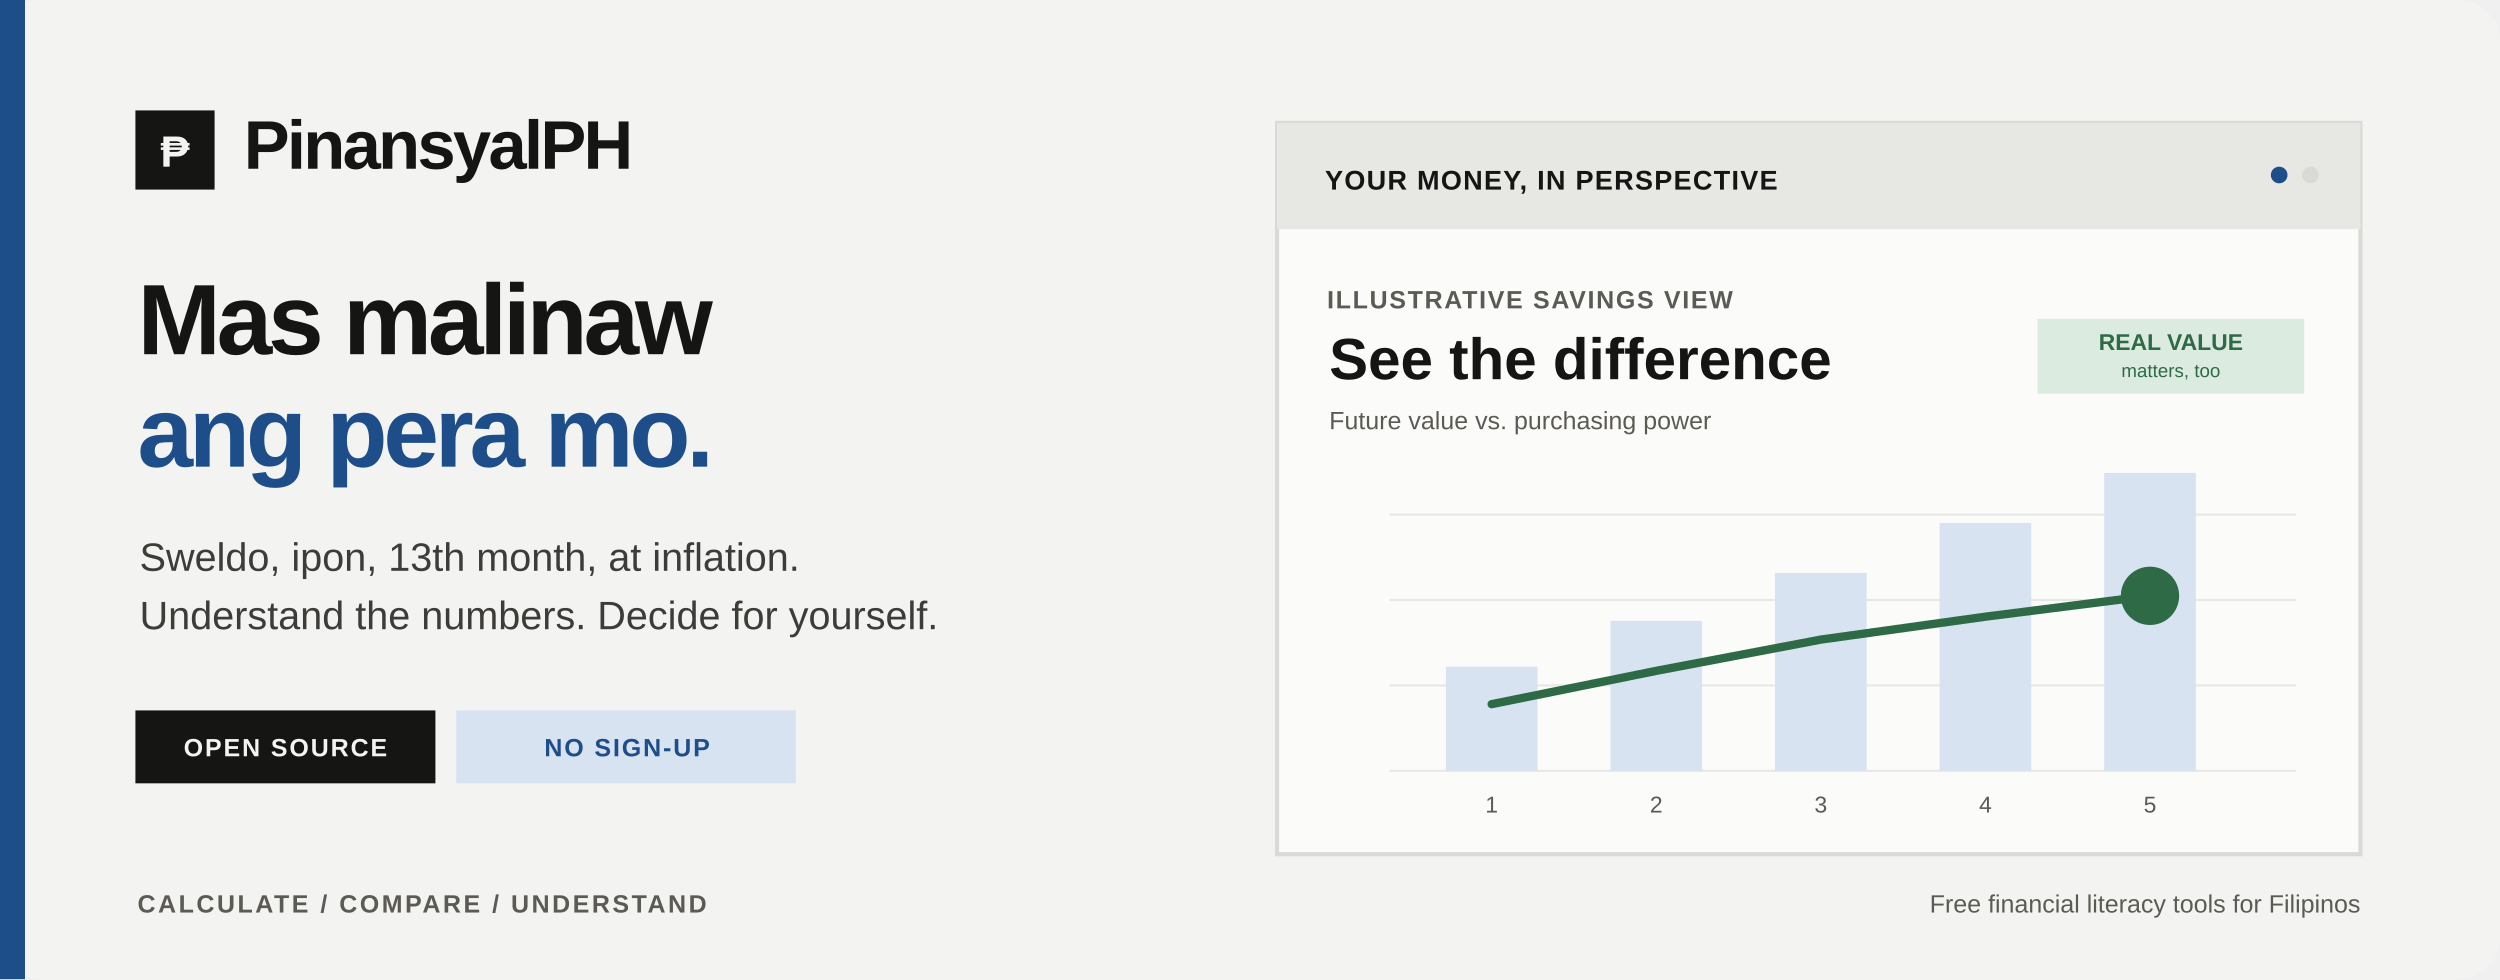
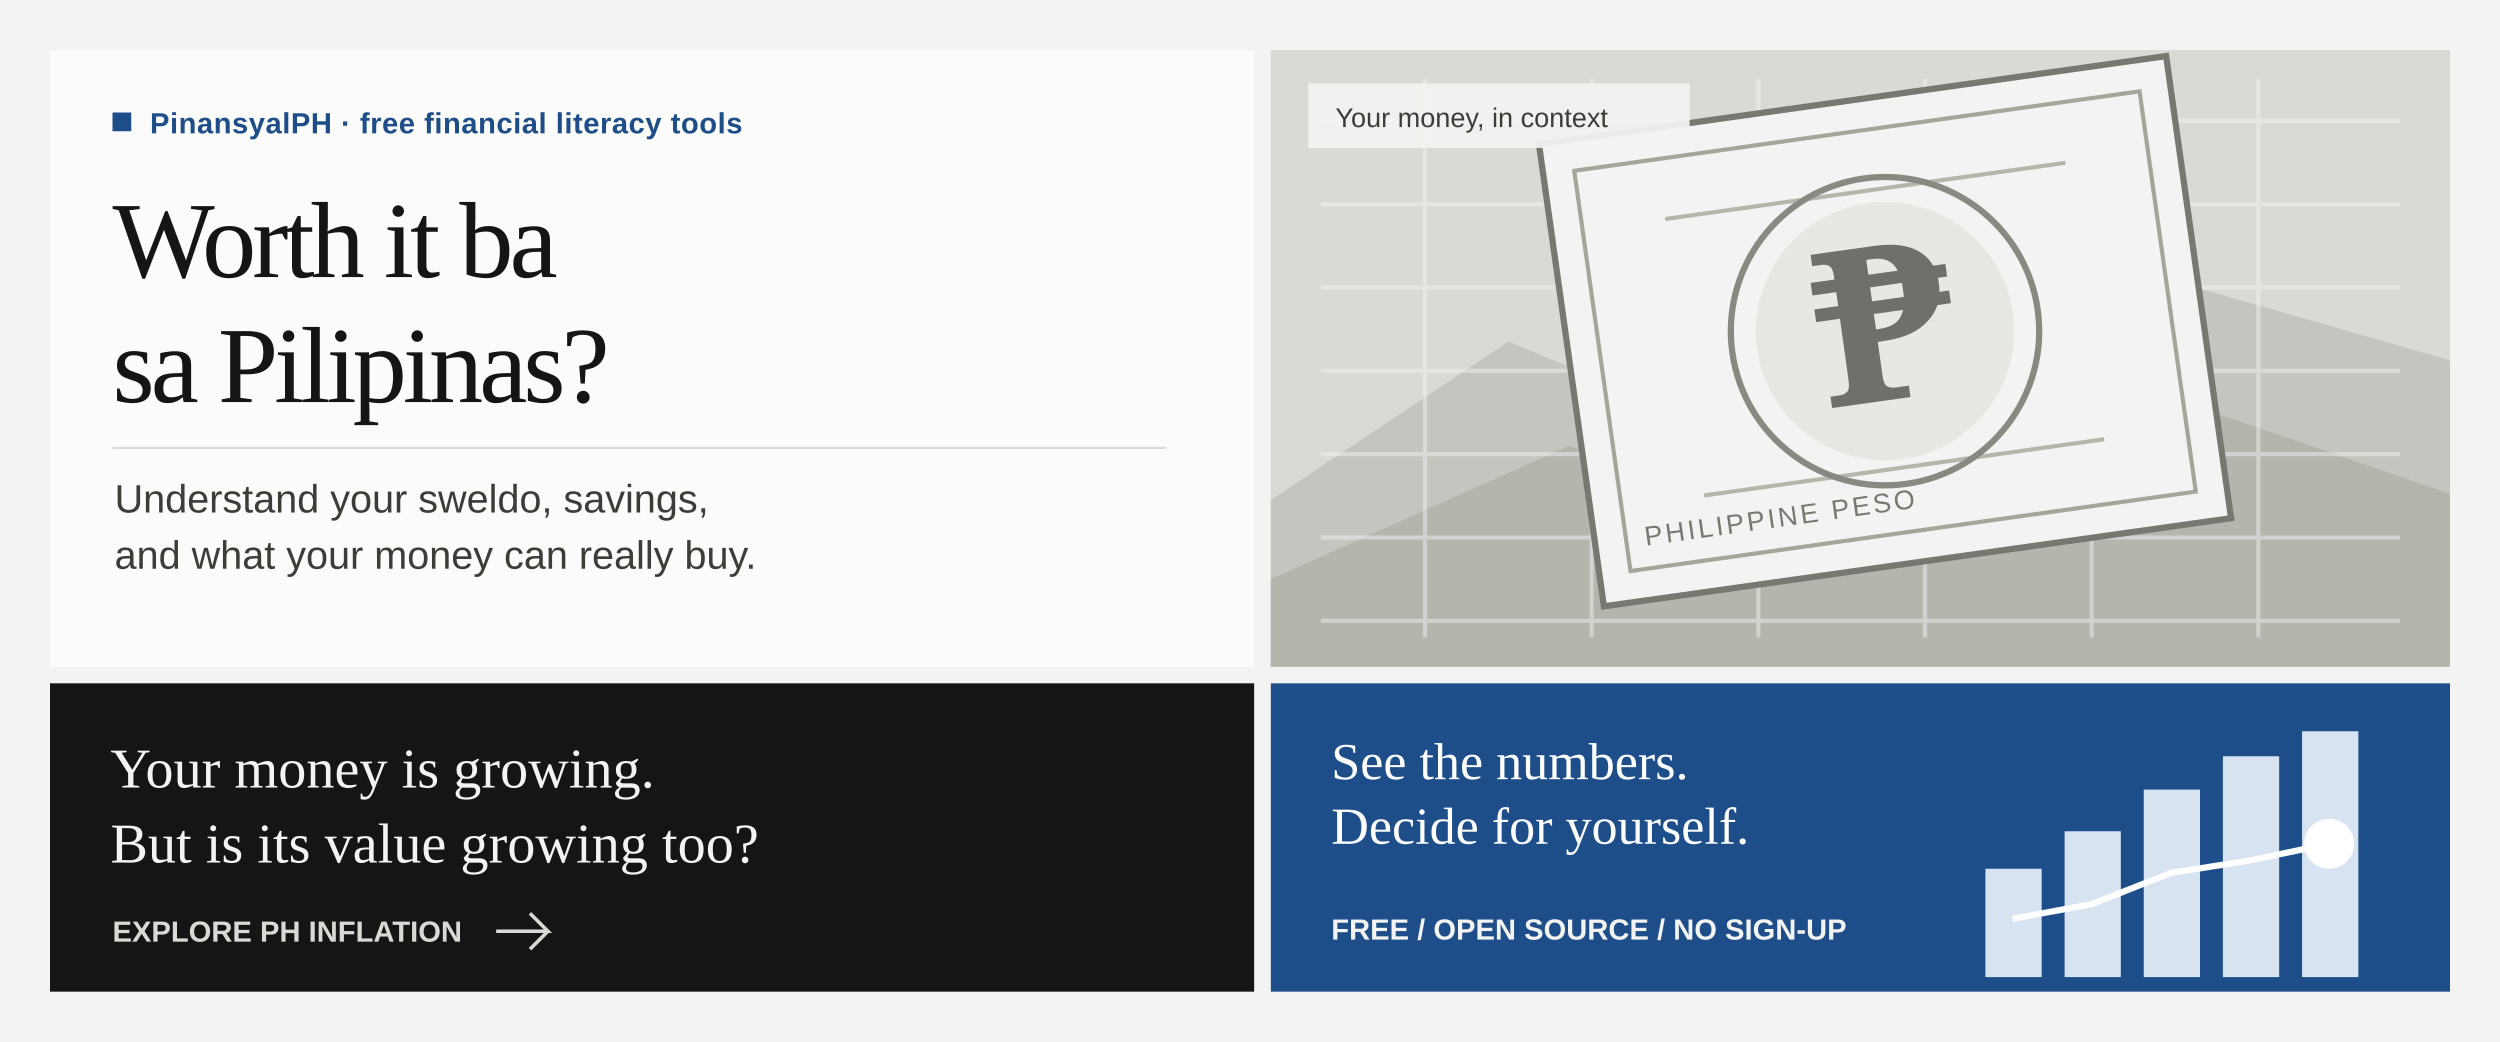
- <svg xmlns="http://www.w3.org/2000/svg" width="1200" height="470" viewBox="0 0 1200 470" role="img" aria-labelledby="title desc">
+ <svg xmlns="http://www.w3.org/2000/svg" width="1200" height="500" viewBox="0 0 1200 500" role="img" aria-labelledby="title desc">
  <style>
- @keyframes grow { 0%,8% { transform:scaleY(.05); opacity:.2 } 35%,86%,100% { transform:scaleY(1); opacity:1 } }
- @keyframes linein { 0%,8% { stroke-dashoffset:490; opacity:.35 } 38%,89%,100% { stroke-dashoffset:0; opacity:1 } }
- @keyframes glow { 0%,65%,100% { opacity:.12; transform:scale(.75) } 80% { opacity:.32; transform:scale(1.6) } }
- @keyframes softly { 0%,58%,100% { opacity:1 } 76% { opacity:.68 } }
- .chart-bar { transform-box:fill-box; transform-origin:center bottom; animation:grow 8s cubic-bezier(.22,1,.36,1) infinite; }
- .bar-b { animation-delay:.18s }.bar-c { animation-delay:.36s }.bar-d { animation-delay:.54s }.bar-e { animation-delay:.72s }
- .chart-line { stroke-dasharray:490; stroke-dashoffset:0; animation:linein 8s cubic-bezier(.22,1,.36,1) infinite; }
- .focus-halo { transform-box:fill-box; transform-origin:center; animation:glow 8s ease-in-out infinite; }
- .focus-value { animation:softly 8s ease-in-out infinite; }
- @media (prefers-reduced-motion:reduce) { .chart-bar,.chart-line,.focus-halo,.focus-value { animation:none!important } }
+ @keyframes lift {0%,8%{opacity:.4;transform:translateY(11px)} 30%,86%,100%{opacity:1;transform:translateY(0)}}
+ @keyframes trace {0%,9%{stroke-dashoffset:280;opacity:.3} 39%,90%,100%{stroke-dashoffset:0;opacity:1}}
+ @keyframes bars {0%,7%{transform:scaleY(.09);opacity:.3} 35%,90%,100%{transform:scaleY(1);opacity:1}}
+ @keyframes dotpulse {0%,64%,100%{opacity:.18;transform:scale(.55)} 80%{opacity:.5;transform:scale(1.8)}}
+ .enter { animation:lift 8s cubic-bezier(.22,1,.36,1) infinite }
+ .enter2 { animation-delay:.2s }
+ .enter3 { animation-delay:.4s }
+ .spark { stroke-dasharray:280;animation:trace 8s cubic-bezier(.22,1,.36,1) infinite }
+ .bar { transform-box:fill-box;transform-origin:center bottom;animation:bars 8s cubic-bezier(.22,1,.36,1) infinite }
+ .b2 {animation-delay:.12s}.b3 {animation-delay:.24s}.b4 {animation-delay:.36s}.b5 {animation-delay:.48s}
+ .halo {transform-box:fill-box;transform-origin:center;animation:dotpulse 8s ease-in-out infinite}
+ @media (prefers-reduced-motion:reduce){.enter,.spark,.bar,.halo{animation:none!important}}
</style>
-   <rect width="1200" height="470" rx="20" fill="#F3F3F1" />
-   <rect x="0" y="0" width="12" height="470" fill="#1D4E89" />
-   <g font-family="Arial,Helvetica,sans-serif">
-     <rect x="65" y="53" width="38" height="38" fill="#151514" />
-     <text x="84" y="80" text-anchor="middle" fill="#F3F3F1" font-size="21" font-weight="700">₱</text>
-     <text x="117" y="81" font-size="33" font-weight="700" letter-spacing="-1.3" fill="#151514">PinansyalPH</text>
-     <text x="66" y="170" font-size="48" font-weight="700" letter-spacing="-2" fill="#151514">Mas malinaw</text>
-     <text x="66" y="224" font-size="48" font-weight="700" letter-spacing="-2" fill="#1D4E89">ang pera mo.</text>
-     <text x="67" y="274" font-size="19" fill="#3D3C38">Sweldo, ipon, 13th month, at inflation.</text>
-     <text x="67" y="302" font-size="19" fill="#3D3C38">Understand the numbers. Decide for yourself.</text>
-     <rect x="65" y="341" width="144" height="35" fill="#151514" />
-     <text x="137" y="363" fill="#F3F3F1" font-size="12" font-weight="700" text-anchor="middle" letter-spacing=".9">OPEN SOURCE</text>
-     <rect x="219" y="341" width="163" height="35" fill="#D7E3F1" />
-     <text x="301" y="363" fill="#1D4E89" font-size="12" font-weight="700" text-anchor="middle" letter-spacing=".9">NO SIGN-UP</text>
+   <rect width="1200" height="500" fill="#F3F3F1" />
+   <rect x="24" y="24" width="578" height="296" fill="#FBFBFA" />
+   <rect x="610" y="24" width="566" height="296" fill="#E7E7E4" />
+   <rect x="24" y="328" width="578" height="148" fill="#151514" />
+   <rect x="610" y="328" width="566" height="148" fill="#1D4E89" />
+   <g font-family="'Instrument Sans',Arial,sans-serif">
+     <rect x="54" y="54" width="9" height="9" fill="#1D4E89" />
+     <text x="72" y="64" font-size="14" font-weight="700" fill="#1D4E89" letter-spacing=".25">PinansyalPH · free financial literacy tools</text>
  </g>
-   <g transform="translate(613 59)" font-family="Arial,Helvetica,sans-serif">
-     <rect width="520" height="351" fill="#FBFBFA" stroke="#D9D9D5" stroke-width="2" />
-     <rect width="520" height="51" fill="#E7E7E4" />
-     <text x="23" y="32" font-weight="700" font-size="13" fill="#151514" letter-spacing=".6">YOUR MONEY, IN PERSPECTIVE</text>
-     <circle cx="481" cy="25" r="4" fill="#1D4E89" />
-     <circle cx="496" cy="25" r="4" fill="#D9D9D5" />
-     <text x="24" y="89" font-size="12" font-weight="700" fill="#5C5A54" letter-spacing=".8">ILLUSTRATIVE SAVINGS VIEW</text>
-     <text x="25" y="123" font-size="28" font-weight="700" fill="#151514">See the difference</text>
-     <text x="25" y="147" font-size="12" fill="#5C5A54">Future value vs. purchasing power</text>
-     <g stroke="#E7E7E4">
-       <path d="M54 188H489M54 229H489M54 270H489M54 311H489" />
+   <g font-family="'Literata',Georgia,'Times New Roman',serif" fill="#151514">
+     <text x="54" y="133" font-size="52" letter-spacing="-1.9">Worth it ba</text>
+     <text x="54" y="193" font-size="52" letter-spacing="-1.9">sa Pilipinas?</text>
+   </g>
+   <path d="M54 215H560" stroke="#D9D9D5" />
+   <g font-family="'Instrument Sans',Arial,sans-serif" fill="#3D3C38">
+     <text x="55" y="246" font-size="19">Understand your sweldo, savings,</text>
+     <text x="55" y="273" font-size="19">and what your money can really buy.</text>
+   </g>
+   <g transform="translate(610 24)">
+     <rect x="0" y="0" width="566" height="296" fill="#D9D9D5" />
+     <path d="M0 216L114 140L235 190L364 91L566 149V296H0Z" fill="#C5C5BF" />
+     <path d="M0 254L143 190L292 240L409 159L566 213V296H0Z" fill="#B5B5AE" />
+     <g opacity=".45" stroke="#F3F3F1" stroke-width="2">
+       <path d="M24 34H542M24 74H542M24 114H542M24 154H542M24 194H542M24 234H542M24 274H542" />
+       <path d="M74 14V282M154 14V282M234 14V282M314 14V282M394 14V282M474 14V282" />
    </g>
+     <g transform="translate(144 24) rotate(-8 144 120)">
+       <rect x="0" y="0" width="304" height="224" fill="#F3F3F1" stroke="#777872" stroke-width="3" />
+       <rect x="15" y="15" width="274" height="194" fill="none" stroke="#A5A59D" stroke-width="2" />
+       <path d="M55 44H249M55 178H249" stroke="#B5B5AE" stroke-width="2" />
+       <circle cx="152" cy="112" r="74" fill="none" stroke="#898983" stroke-width="3" />
+       <circle cx="152" cy="112" r="62" fill="#E7E7E4" />
+       <text x="152" y="145" font-family="Georgia,serif" font-size="104" font-weight="700" text-anchor="middle" fill="#6F706A">₱</text>
+       <text x="24" y="198" font-family="Arial,sans-serif" font-size="13" fill="#777872" letter-spacing="1.4">PHILIPPINE PESO</text>
+     </g>
+     <rect x="18" y="16" width="183" height="31" fill="#F3F3F1" opacity=".93" />
+     <text x="31" y="37" font-family="'Instrument Sans',Arial,sans-serif" font-size="13" fill="#3D3C38">Your money, in context</text>
+   </g>
+   <g class="enter" font-family="'Literata',Georgia,'Times New Roman',serif">
+     <text x="53" y="378" font-size="27" fill="#F3F3F1">Your money is growing.</text>
+     <text x="53" y="414" font-size="27" fill="#F3F3F1">But is its value growing too?</text>
+   </g>
+   <g font-family="'Instrument Sans',Arial,sans-serif">
+     <text x="54" y="452" font-size="14" font-weight="600" fill="#D9D9D5">EXPLORE PH INFLATION</text>
+     <path d="M239 447H263L255 439M263 447L255 455" fill="none" stroke="#D9D9D5" stroke-width="1.7" stroke-linecap="square" />
+   </g>
+   <g font-family="'Literata',Georgia,'Times New Roman',serif" fill="#FFFFFF">
+     <text x="639" y="374" font-size="25">See the numbers.</text>
+     <text x="639" y="405" font-size="25">Decide for yourself.</text>
+   </g>
+   <g transform="translate(953 351)">
    <g fill="#D7E3F1">
-       <rect class="chart-bar" x="81" y="261" width="44" height="50" />
-       <rect class="chart-bar bar-b" x="160" y="239" width="44" height="72" />
-       <rect class="chart-bar bar-c" x="239" y="216" width="44" height="95" />
-       <rect class="chart-bar bar-d" x="318" y="192" width="44" height="119" />
-       <rect class="chart-bar bar-e" x="397" y="168" width="44" height="143" />
+       <rect class="bar" x="0" y="66" width="27" height="52" />
+       <rect class="bar b2" x="38" y="48" width="27" height="70" />
+       <rect class="bar b3" x="76" y="28" width="27" height="90" />
+       <rect class="bar b4" x="114" y="12" width="27" height="106" />
+       <rect class="bar b5" x="152" y="0" width="27" height="118" />
    </g>
-     <path class="chart-line" d="M103 279L182 263L261 248L340 237L419 227" fill="none" stroke="#2E6A46" stroke-width="4" stroke-linecap="round" stroke-linejoin="round" />
-     <circle class="focus-halo" cx="419" cy="227" r="14" fill="#2E6A46" />
-     <circle cx="419" cy="227" r="5" fill="#2E6A46" />
-     <g font-size="11" fill="#5C5A54">
-       <text x="103" y="331" text-anchor="middle">1</text>
-       <text x="182" y="331" text-anchor="middle">2</text>
-       <text x="261" y="331" text-anchor="middle">3</text>
-       <text x="340" y="331" text-anchor="middle">4</text>
-       <text x="419" y="331" text-anchor="middle">5</text>
-     </g>
-     <g class="focus-value">
-       <rect x="365" y="94" width="128" height="36" fill="#DCEBE0" />
-       <text x="429" y="109" text-anchor="middle" font-weight="700" font-size="11" fill="#2E6A46">REAL VALUE</text>
-       <text x="429" y="122" text-anchor="middle" font-size="9" fill="#2E6A46">matters, too</text>
-     </g>
+     <path class="spark" d="M13 90L51 83L89 68L127 62L165 54" fill="none" stroke="#FFFFFF" stroke-width="3" />
+     <circle class="halo" cx="165" cy="54" r="12" fill="#FFFFFF" />
+     <circle cx="165" cy="54" r="4.5" fill="#FFFFFF" />
  </g>
-   <g font-family="Arial,Helvetica,sans-serif" font-size="12" fill="#5C5A54">
-     <text x="66" y="438" font-weight="700" letter-spacing="1.2">CALCULATE  /  COMPARE  /  UNDERSTAND</text>
-     <text x="1133" y="438" text-anchor="end">Free financial literacy tools for Filipinos</text>
+   <g font-family="'Instrument Sans',Arial,sans-serif">
+     <text x="639" y="451" font-size="14" font-weight="600" fill="#F3F3F1">FREE  /  OPEN SOURCE  /  NO SIGN-UP</text>
  </g>
</svg>
